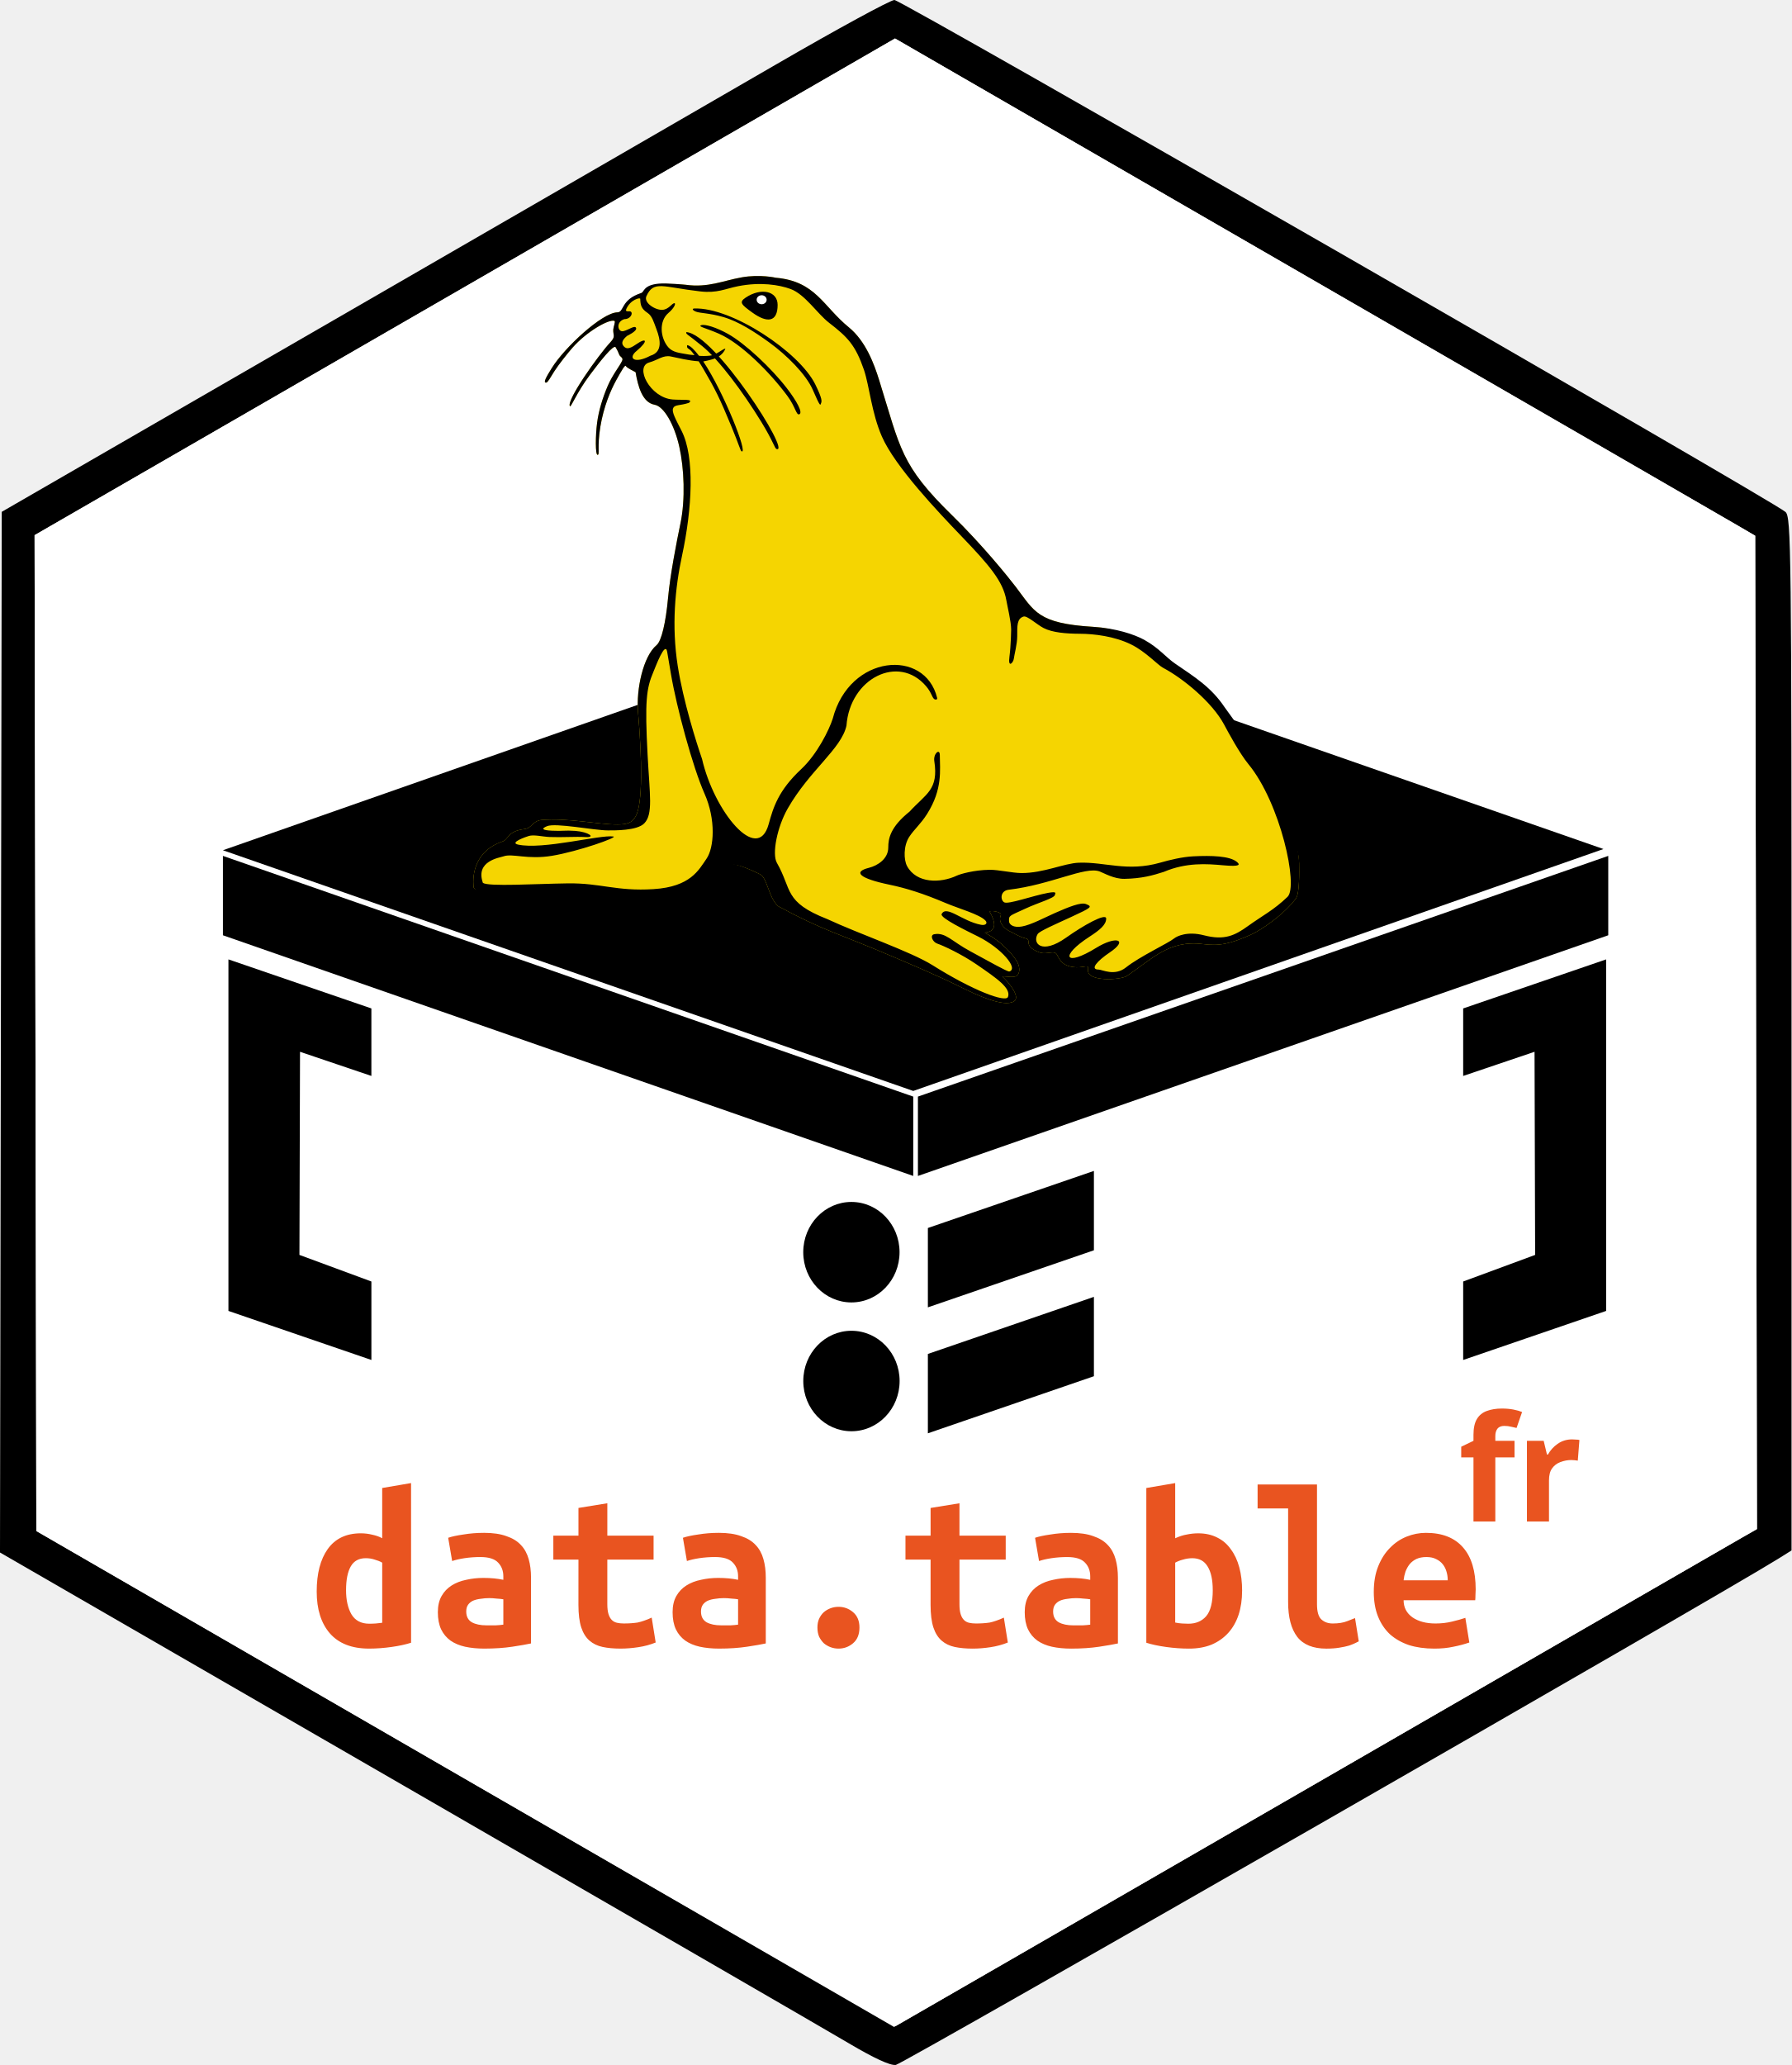
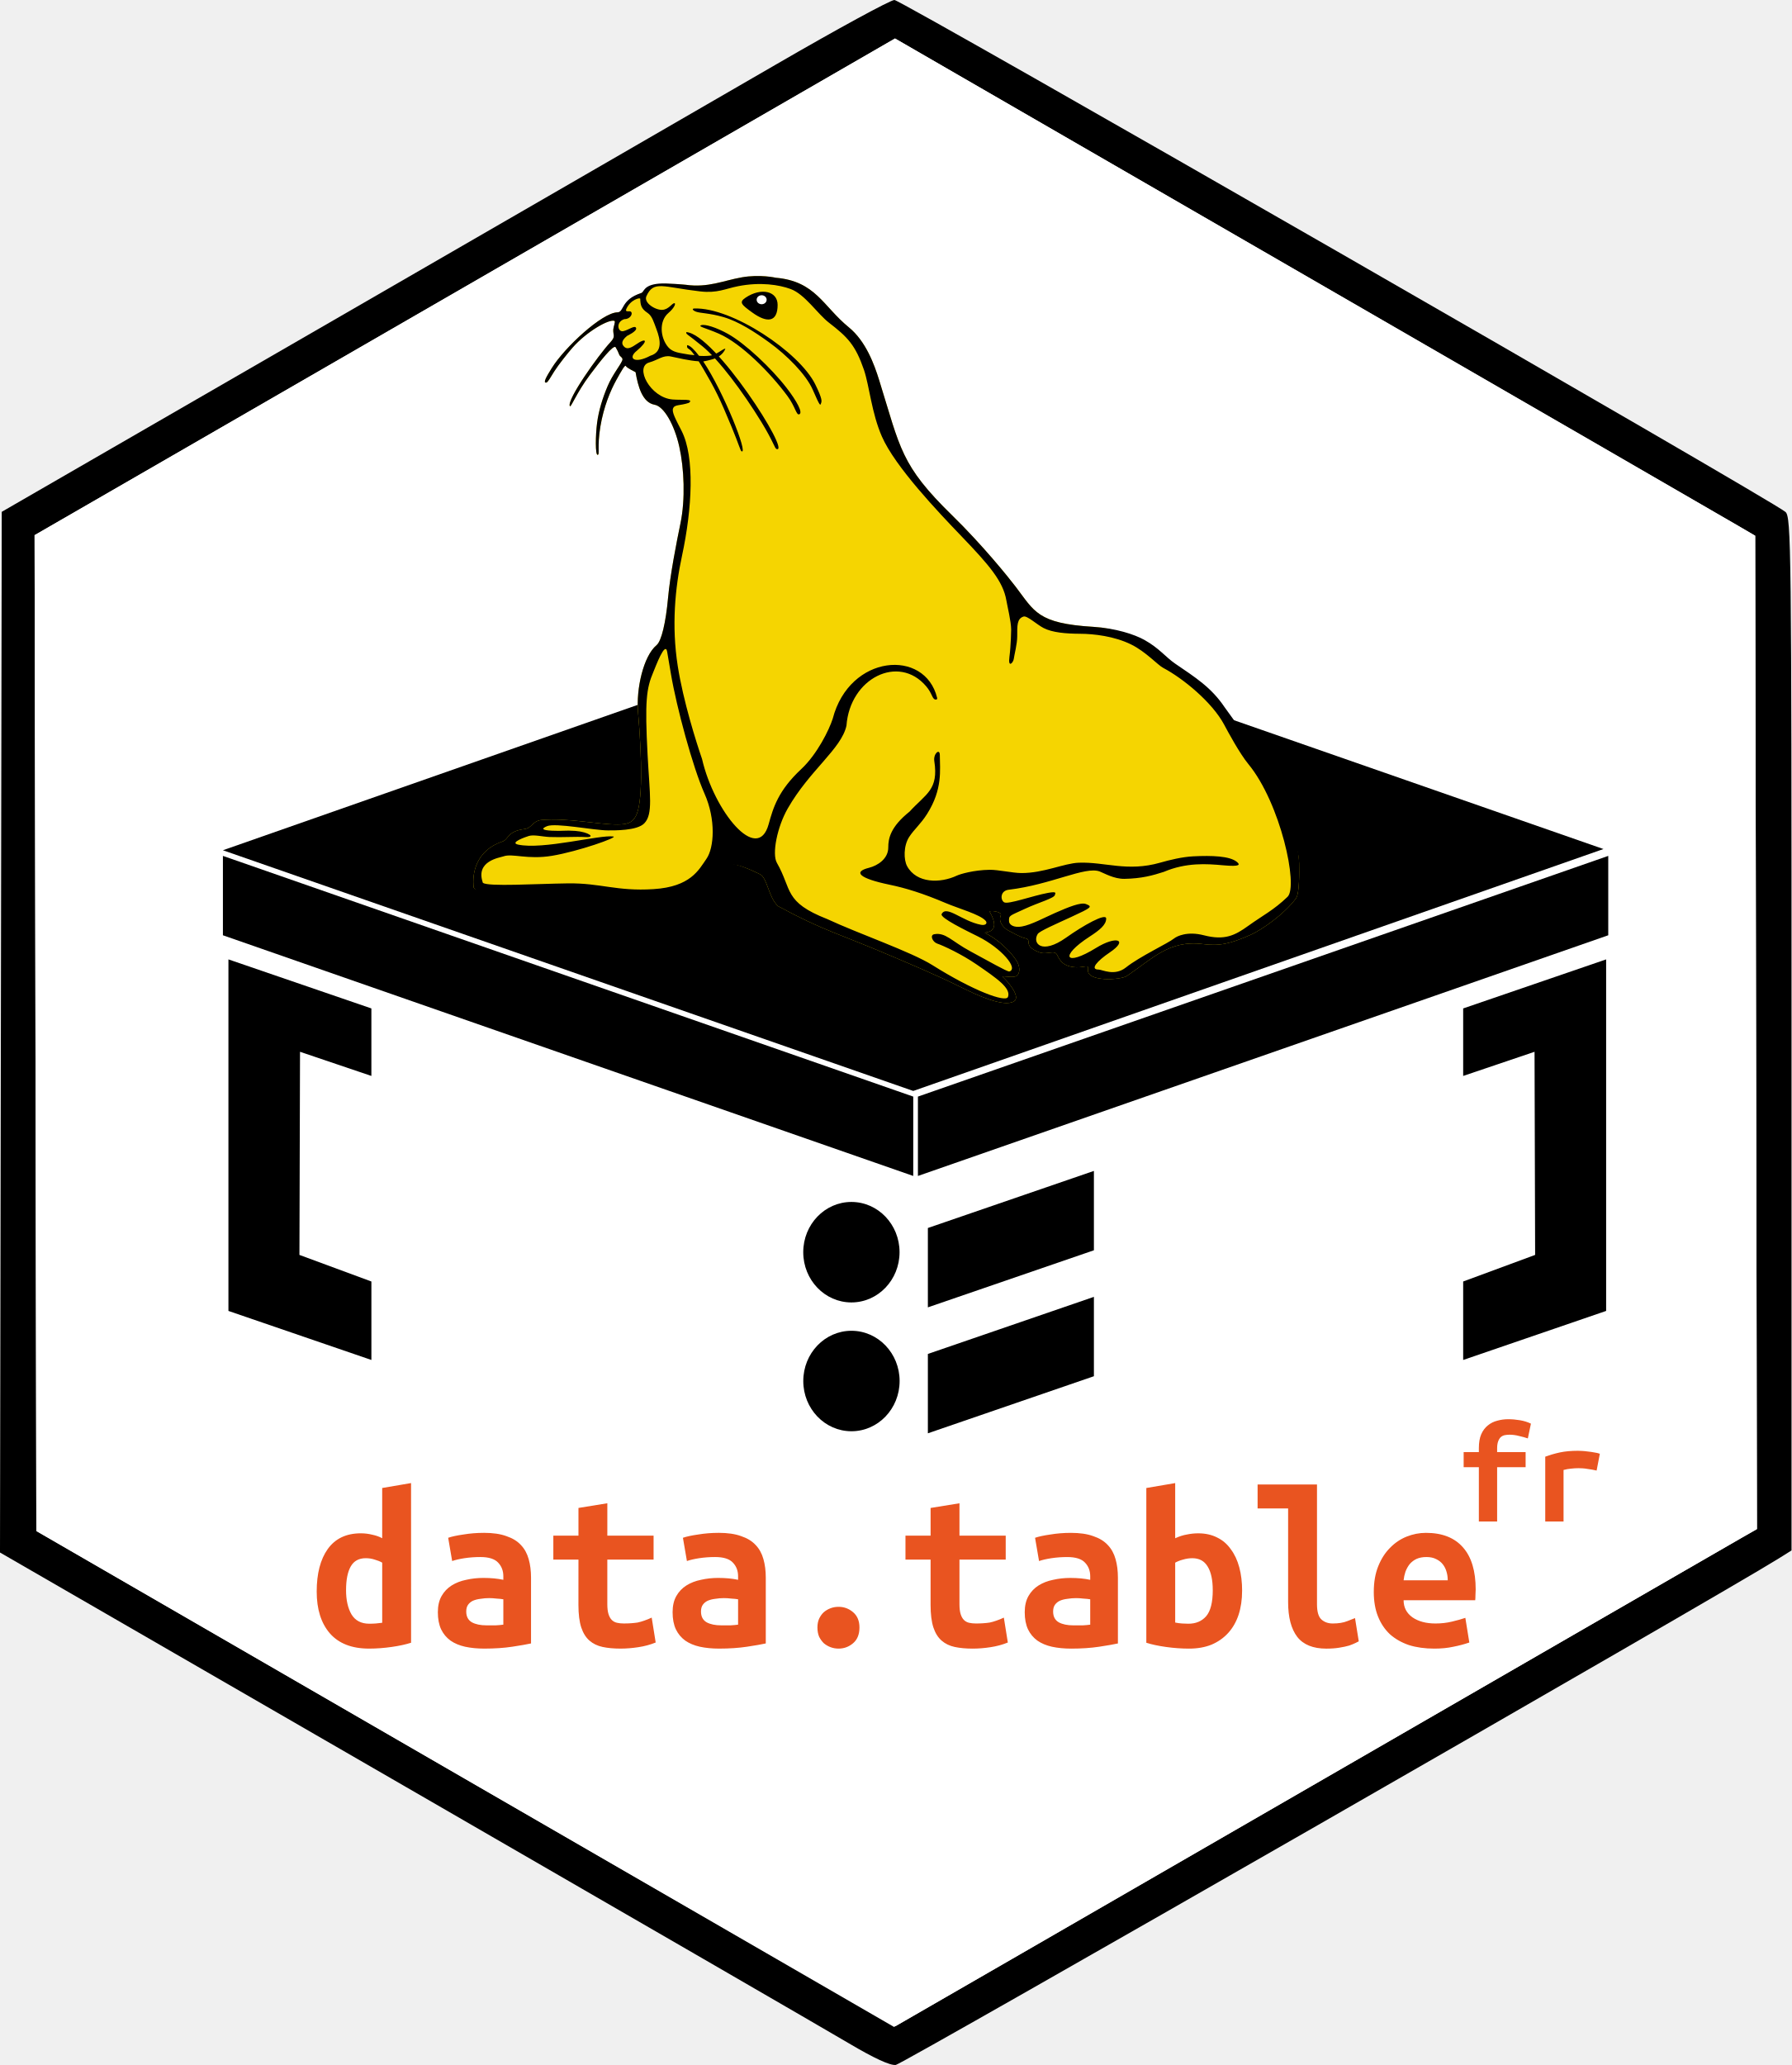
<svg xmlns="http://www.w3.org/2000/svg" width="137.056mm" height="157.941mm" viewBox="0 0 137.056 157.941" version="1.1" id="svg1" xml:space="preserve">
  <defs id="defs1" />
  <g id="layer2" transform="translate(-37.2324,-69.97902)">
    <path style="fill:#000000" d="m -96.901,135.457 c -1.601,-0.948 -16.871,-9.784 -33.934,-19.636 l -31.023,-17.913 0.067,-39.798 0.067,-39.798 25.4,-14.664 c 13.97,-8.065 29.21,-16.872 33.867,-19.571 4.657,-2.699 8.718,-4.91 9.025,-4.913 0.526,-0.005 67.174,38.279 68.167,39.156 0.437,0.386 0.463,2.623 0.463,39.92 v 39.511 l -0.992,0.621 c -4.481,2.803 -67.024,38.67 -67.535,38.73 -0.436,0.051 -1.653,-0.51 -3.572,-1.645 z m 35.454,-19.725 c 17.463,-10.084 32.256,-18.621 32.875,-18.971 l 1.125,-0.636 -0.067,-37.992 -0.067,-37.992 -1.323,-0.779 C -29.631,18.933 -44.437,10.375 -61.806,0.345 L -93.386,-17.891 -116.178,-4.733 c -12.536,7.237 -27.347,15.784 -32.913,18.994 l -10.121,5.836 0.067,38.084 0.067,38.084 32.808,18.959 c 18.045,10.428 32.868,18.933 32.941,18.901 0.073,-0.032 14.42,-8.309 31.882,-18.393 z" id="path10" transform="translate(199.0902,90.81399)" />
    <path style="fill:#ffffff" d="m -159.078,96.265 -0.134,-76.167 65.826,-37.989 65.806,38.032 0.134,75.964 -66.015,38.091 z" id="path9" transform="translate(199.0902,90.81399)" />
  </g>
  <g id="g2" style="display:inline" transform="translate(-37.2324,-69.97902)">
    <path id="path9-2" style="display:inline;fill:#000000;stroke:none;stroke-width:0.264;stroke-opacity:1" d="m 101.461,164.702 c -2.15,-9e-5 -3.893,1.58 -3.893,3.529 6.8e-5,1.949 1.743,3.528 3.893,3.528 2.15,9e-5 3.893,-1.58 3.893,-3.528 2e-4,-1.949 -1.743,-3.529 -3.893,-3.529 z m 3.888,-5.52 c 0,1.949 -1.743,3.529 -3.892,3.529 -2.15,0 -3.892,-1.58 -3.892,-3.529 3e-6,-1.949 1.743,-3.529 3.892,-3.529 2.15,0 3.892,1.58 3.892,3.529 z" transform="matrix(0.9465505,0,0,1.088887,6.332615,-7.578753)" />
    <path id="rect11" style="opacity:1;fill:#000000;stroke:none;stroke-width:0.26;stroke-opacity:1" d="m 120.919,159.536 -12.702,4.366 v 6.07 l 12.702,-4.366 z m 0,9.633 -12.702,4.366 v 6.07 l 12.702,-4.366 z" />
    <path id="rect11-2-5" style="display:inline;fill:#000000;stroke:none;stroke-width:0.26;stroke-opacity:1" d="m 107.089,116.508 -52.803,18.502 52.812,18.41 52.803,-18.503 z m -52.803,18.934 v 6.071 l 52.812,18.409 v -6.07 z m 105.982,0 -52.812,18.41 v 6.07 l 52.812,-18.409 z" />
    <path id="rect11-2-7" style="display:inline;opacity:1;fill:#000000;fill-opacity:1;stroke:none;stroke-width:0.26;stroke-opacity:1" d="m 54.708,143.358 v 26.887 l 10.937,3.751 v -6.002 l -5.505,-2.033 0.045,-15.536 5.459,1.847 v -5.163 z m 105.398,0 -10.937,3.751 v 5.163 l 5.46,-1.847 0.045,15.536 -5.505,2.033 v 6.002 l 10.937,-3.751 z" />
    <g id="g3" style="display:none">
      <text xml:space="preserve" style="font-size:11.289px;line-height:1.25;display:inline;opacity:1;fill:#e95420;fill-opacity:1;stroke:none;stroke-width:0.306;stroke-opacity:1" x="149.858" y="186.349" id="text2">
        <tspan id="tspan1" style="font-style:normal;font-variant:normal;font-weight:bold;font-stretch:normal;font-size:11.289px;font-family:'Ubuntu Mono';-inkscape-font-specification:'Ubuntu Mono';fill:#e95420;fill-opacity:1;stroke-width:0.306" x="149.858" y="186.349">fr</tspan>
      </text>
      <text xml:space="preserve" style="font-size:17.959px;line-height:1.25;display:inline;opacity:1;fill:#e95420;fill-opacity:1;stroke:none;stroke-width:0.306;stroke-opacity:1" x="60.958" y="195.874" id="text13">
        <tspan id="tspan13" style="font-style:normal;font-variant:normal;font-weight:bold;font-stretch:normal;font-size:17.959px;font-family:'Ubuntu Mono';-inkscape-font-specification:'Ubuntu Mono';fill:#e95420;fill-opacity:1;stroke-width:0.306" x="60.958" y="195.874">data.table</tspan>
      </text>
    </g>
    <g id="g4" style="display:inline">
      <path style="font-weight:bold;font-size:17.959px;line-height:1.25;font-family:'Ubuntu Mono';-inkscape-font-specification:'Ubuntu Mono';display:inline;fill:#e95420;stroke-width:0.306" d="m 63.706,191.6 q 0,1.131 0.413,1.85 0.431,0.718 1.365,0.718 0.269,0 0.503,-0.018 0.233,-0.018 0.485,-0.054 v -4.598 q -0.251,-0.144 -0.575,-0.233 -0.323,-0.108 -0.682,-0.108 -0.79,0 -1.149,0.629 -0.359,0.629 -0.359,1.814 z m 4.975,4.023 q -0.611,0.198 -1.491,0.323 -0.88,0.126 -1.724,0.126 -1.976,0 -2.999,-1.167 -1.006,-1.167 -1.006,-3.197 0,-2.065 0.844,-3.251 0.862,-1.203 2.532,-1.203 0.449,0 0.88,0.108 0.431,0.09 0.754,0.269 v -3.843 l 2.209,-0.377 z m 5.765,-1.329 q 0.359,0 0.7,0 0.341,-0.018 0.593,-0.054 v -1.94 q -0.216,-0.036 -0.521,-0.054 -0.305,-0.036 -0.557,-0.036 -0.341,0 -0.664,0.054 -0.323,0.036 -0.575,0.144 -0.233,0.108 -0.377,0.305 -0.144,0.198 -0.144,0.521 0,0.575 0.431,0.826 0.431,0.233 1.113,0.233 z m -0.198,-7.076 q 1.042,0 1.724,0.251 0.7,0.233 1.113,0.682 0.413,0.431 0.593,1.078 0.18,0.629 0.18,1.419 v 5.029 q -0.485,0.108 -1.437,0.251 -0.952,0.144 -2.137,0.144 -0.808,0 -1.473,-0.144 -0.647,-0.144 -1.113,-0.467 -0.467,-0.341 -0.718,-0.862 -0.251,-0.539 -0.251,-1.311 0,-0.736 0.287,-1.239 0.287,-0.503 0.772,-0.808 0.485,-0.305 1.113,-0.431 0.629,-0.144 1.311,-0.144 0.862,0 1.527,0.144 v -0.269 q 0,-0.629 -0.395,-1.042 -0.395,-0.431 -1.365,-0.431 -0.629,0 -1.221,0.09 -0.575,0.09 -0.934,0.216 l -0.305,-1.778 q 0.413,-0.144 1.167,-0.251 0.754,-0.126 1.562,-0.126 z m 7.238,2.047 h -1.922 v -1.832 h 1.922 v -2.119 l 2.209,-0.359 v 2.478 h 3.538 v 1.832 H 83.694 v 3.412 q 0,0.467 0.09,0.754 0.09,0.287 0.251,0.449 0.162,0.162 0.395,0.216 0.233,0.054 0.521,0.054 0.305,0 0.557,-0.018 0.269,-0.018 0.503,-0.054 0.251,-0.054 0.503,-0.144 0.269,-0.09 0.575,-0.233 l 0.305,1.904 q -0.611,0.251 -1.329,0.359 -0.7,0.108 -1.365,0.108 -0.772,0 -1.365,-0.126 -0.593,-0.126 -1.006,-0.485 -0.413,-0.359 -0.629,-1.006 -0.216,-0.664 -0.216,-1.724 z m 10.919,5.029 q 0.359,0 0.7,0 0.341,-0.018 0.593,-0.054 v -1.94 q -0.216,-0.036 -0.521,-0.054 -0.305,-0.036 -0.557,-0.036 -0.341,0 -0.664,0.054 -0.323,0.036 -0.575,0.144 -0.233,0.108 -0.377,0.305 -0.144,0.198 -0.144,0.521 0,0.575 0.431,0.826 0.431,0.233 1.113,0.233 z m -0.198,-7.076 q 1.042,0 1.724,0.251 0.7,0.233 1.113,0.682 0.413,0.431 0.593,1.078 0.18,0.629 0.18,1.419 v 5.029 q -0.485,0.108 -1.437,0.251 -0.952,0.144 -2.137,0.144 -0.808,0 -1.473,-0.144 -0.647,-0.144 -1.113,-0.467 -0.467,-0.341 -0.718,-0.862 -0.251,-0.539 -0.251,-1.311 0,-0.736 0.287,-1.239 0.287,-0.503 0.772,-0.808 0.485,-0.305 1.113,-0.431 0.629,-0.144 1.311,-0.144 0.862,0 1.527,0.144 v -0.269 q 0,-0.629 -0.395,-1.042 -0.395,-0.431 -1.365,-0.431 -0.629,0 -1.221,0.09 -0.575,0.09 -0.934,0.216 l -0.305,-1.778 q 0.413,-0.144 1.167,-0.251 0.754,-0.126 1.562,-0.126 z m 10.776,7.238 q 0,0.79 -0.485,1.203 -0.485,0.413 -1.113,0.413 -0.323,0 -0.611,-0.108 -0.287,-0.108 -0.521,-0.305 -0.216,-0.216 -0.359,-0.503 -0.126,-0.305 -0.126,-0.7 0,-0.377 0.126,-0.664 0.144,-0.305 0.359,-0.503 0.233,-0.198 0.521,-0.305 0.287,-0.108 0.611,-0.108 0.629,0 1.113,0.413 0.485,0.413 0.485,1.167 z m 5.442,-5.19 h -1.922 v -1.832 h 1.922 v -2.119 l 2.209,-0.359 v 2.478 h 3.538 v 1.832 h -3.538 v 3.412 q 0,0.467 0.09,0.754 0.09,0.287 0.251,0.449 0.162,0.162 0.395,0.216 0.233,0.054 0.521,0.054 0.305,0 0.557,-0.018 0.269,-0.018 0.503,-0.054 0.251,-0.054 0.503,-0.144 0.269,-0.09 0.575,-0.233 l 0.305,1.904 q -0.611,0.251 -1.329,0.359 -0.7,0.108 -1.365,0.108 -0.772,0 -1.365,-0.126 -0.593,-0.126 -1.006,-0.485 -0.413,-0.359 -0.629,-1.006 -0.216,-0.664 -0.216,-1.724 z m 10.919,5.029 q 0.359,0 0.7,0 0.341,-0.018 0.593,-0.054 v -1.94 q -0.216,-0.036 -0.521,-0.054 -0.305,-0.036 -0.557,-0.036 -0.341,0 -0.664,0.054 -0.323,0.036 -0.575,0.144 -0.233,0.108 -0.377,0.305 -0.144,0.198 -0.144,0.521 0,0.575 0.431,0.826 0.431,0.233 1.113,0.233 z m -0.198,-7.076 q 1.042,0 1.724,0.251 0.7,0.233 1.113,0.682 0.413,0.431 0.593,1.078 0.18,0.629 0.18,1.419 v 5.029 q -0.485,0.108 -1.437,0.251 -0.952,0.144 -2.137,0.144 -0.808,0 -1.473,-0.144 -0.647,-0.144 -1.113,-0.467 -0.467,-0.341 -0.718,-0.862 -0.251,-0.539 -0.251,-1.311 0,-0.736 0.287,-1.239 0.287,-0.503 0.772,-0.808 0.485,-0.305 1.113,-0.431 0.629,-0.144 1.311,-0.144 0.862,0 1.527,0.144 v -0.269 q 0,-0.629 -0.395,-1.042 -0.395,-0.431 -1.365,-0.431 -0.629,0 -1.221,0.09 -0.575,0.09 -0.934,0.216 l -0.305,-1.778 q 0.413,-0.144 1.167,-0.251 0.754,-0.126 1.562,-0.126 z m 10.865,4.382 q 0,-1.185 -0.395,-1.814 -0.377,-0.629 -1.167,-0.629 -0.359,0 -0.718,0.108 -0.341,0.09 -0.593,0.233 v 4.58 q 0.251,0.054 0.521,0.072 0.287,0.018 0.485,0.018 0.862,0 1.365,-0.575 0.503,-0.593 0.503,-1.993 z m 2.245,0.054 q 0,1.006 -0.269,1.832 -0.269,0.808 -0.79,1.383 -0.521,0.575 -1.275,0.898 -0.754,0.305 -1.724,0.305 -0.862,0 -1.76,-0.126 -0.898,-0.126 -1.509,-0.323 v -11.835 l 2.209,-0.377 v 4.22 q 0.467,-0.216 0.898,-0.287 0.431,-0.09 0.862,-0.09 0.826,0 1.455,0.323 0.629,0.305 1.042,0.898 0.431,0.575 0.647,1.383 0.216,0.808 0.216,1.796 z m 8.926,3.861 q -0.054,0.036 -0.251,0.126 -0.18,0.09 -0.485,0.198 -0.305,0.09 -0.754,0.162 -0.431,0.072 -0.988,0.072 -1.527,0 -2.227,-0.898 -0.7,-0.916 -0.7,-2.658 v -7.166 h -2.335 v -1.832 h 4.544 v 9.159 q 0,0.862 0.341,1.167 0.341,0.305 0.862,0.305 0.664,0 1.113,-0.18 0.449,-0.18 0.593,-0.233 z m 1.149,-3.789 q 0,-1.113 0.341,-1.958 0.341,-0.844 0.898,-1.401 0.557,-0.575 1.275,-0.862 0.718,-0.287 1.473,-0.287 1.868,0 2.838,1.113 0.97,1.096 0.97,3.215 0,0.216 -0.018,0.449 0,0.233 -0.018,0.377 h -5.478 q 0,0.826 0.682,1.311 0.682,0.467 1.76,0.467 0.664,0 1.257,-0.144 0.611,-0.144 1.024,-0.287 l 0.305,1.886 q -0.575,0.198 -1.221,0.323 -0.647,0.144 -1.455,0.144 -1.078,0 -1.94,-0.269 -0.844,-0.287 -1.455,-0.826 -0.593,-0.557 -0.916,-1.365 -0.323,-0.808 -0.323,-1.886 z m 5.657,-0.88 q 0,-0.341 -0.09,-0.647 -0.09,-0.323 -0.287,-0.575 -0.198,-0.251 -0.503,-0.395 -0.305,-0.162 -0.754,-0.162 -0.431,0 -0.754,0.144 -0.305,0.144 -0.521,0.395 -0.198,0.251 -0.323,0.575 -0.108,0.323 -0.144,0.664 z" id="text1" aria-label="data.table" />
-       <text xml:space="preserve" style="font-size:11.289px;line-height:1.25;display:inline;opacity:1;fill:#e95420;fill-opacity:1;stroke:none;stroke-width:0.306;stroke-opacity:1" x="148.8" y="186.349" id="text4">
-         <tspan id="tspan2" style="font-style:normal;font-variant:normal;font-weight:bold;font-stretch:normal;font-size:11.289px;font-family:'Ubuntu Mono';-inkscape-font-specification:'Ubuntu Mono';fill:#e95420;fill-opacity:1;stroke-width:0.306" x="148.8" y="186.349">fr</tspan>
-       </text>
+       <path style="font-weight:bold;font-size:11.289px;line-height:1.25;font-family:'Ubuntu Mono';-inkscape-font-specification:'Ubuntu Mono';fill:#e95420;stroke-width:0.306" d="m 150.369,186.349 v -4.154 h -1.163 v -1.151 h 1.163 v -0.305 q 0,-0.643 0.181,-1.061 0.192,-0.429 0.508,-0.677 0.316,-0.26 0.722,-0.361 0.406,-0.113 0.835,-0.113 0.44,0 0.903,0.079 0.463,0.079 0.835,0.26 l -0.237,1.129 q -0.26,-0.09 -0.655,-0.181 -0.384,-0.102 -0.734,-0.102 -0.192,0 -0.373,0.034 -0.169,0.034 -0.305,0.147 -0.124,0.113 -0.203,0.327 -0.079,0.203 -0.079,0.542 v 0.282 h 2.179 v 1.151 h -2.179 v 4.154 z m 9.009,-3.895 q -0.135,-0.034 -0.327,-0.068 -0.181,-0.034 -0.373,-0.057 -0.192,-0.034 -0.373,-0.045 -0.181,-0.011 -0.305,-0.011 -0.294,0 -0.576,0.034 -0.282,0.023 -0.576,0.102 v 3.94 h -1.4 v -4.956 q 0.553,-0.203 1.129,-0.327 0.587,-0.124 1.366,-0.124 0.113,0 0.316,0.011 0.214,0.011 0.452,0.045 0.237,0.023 0.474,0.068 0.248,0.034 0.44,0.102 z" id="text4" aria-label="fr" />
    </g>
  </g>
  <g id="layer1" transform="translate(-37.2324,-69.97902)">
    <path d="m 87.443,109.39 c -1.225,0.215 -2.218,0.699 -3.704,0.489 0,0 -1.24,-0.102 -1.861,-0.036 -0.715,0.119 -0.887,0.508 -1.067,0.58 -1.176,0.472 -1.134,1.276 -1.578,1.279 -1.008,0.015 -3.496,2.317 -4.347,3.691 -0.33,0.534 -0.598,0.977 -0.365,0.955 0.109,-0.01 0.261,-0.312 0.539,-0.751 0.261,-0.413 0.893,-1.209 1.198,-1.556 0.966,-1.097 2.442,-1.915 2.777,-1.77 0.083,0.036 -0.072,0.401 -0.08,0.568 -0.017,0.396 0.173,0.451 -0.189,0.839 -0.805,0.864 -2.899,3.817 -2.682,4.222 0.072,0.135 0.418,-0.85 1.336,-2.074 0.654,-0.873 1.564,-2.036 1.695,-1.811 0.163,0.278 0.117,0.217 0.238,0.494 0.061,0.14 0.274,0.19 0.194,0.38 -0.147,0.35 -0.634,0.918 -0.964,1.691 -0.324,0.76 -0.59,1.607 -0.697,2.429 -0.107,0.822 -0.124,2.124 0.035,2.114 0.159,-0.01 -0.042,-0.514 0.181,-1.861 0.223,-1.347 0.685,-2.411 1.048,-3.07 0.363,-0.658 0.589,-1.053 0.64,-0.936 0.051,0.117 0.64,0.401 0.64,0.401 0.158,0.923 0.442,2.01 1.26,2.154 0.619,0.109 1.305,1.318 1.63,2.767 0.325,1.449 0.407,3.488 0.082,5.056 -0.263,1.268 -0.684,3.418 -0.821,4.917 -0.154,1.69 -0.443,2.886 -0.76,3.15 -0.889,0.737 -1.355,2.926 -1.228,4.411 0.273,3.195 0.315,6.071 -0.154,6.906 -0.24,0.428 -0.555,0.541 -1.223,0.541 -1.264,4.4e-4 -3.303,-0.454 -5.045,-0.295 -0.59,0.096 -0.583,0.531 -1.091,0.596 -1.155,0.149 -1.017,0.676 -1.458,0.825 -1.713,0.577 -2.027,2.084 -1.892,3.054 0.572,0.559 2.319,0.228 2.913,0.209 2.896,-0.092 8.151,0.037 8.86,0.139 2.671,-0.371 3.056,-1.096 3.95,-1.539 0.869,-0.383 0.964,-0.788 3.203,0.297 0.49,0.238 0.564,1.542 1.196,2.11 3.062,1.658 3.987,1.794 7.685,3.38 0.96,0.412 2.795,1.174 4.45,1.998 0.95,0.473 2.801,1.346 3.47,0.912 0.442,-0.287 -0.355,-1.253 -0.72,-1.584 -0.175,-0.159 0.443,0.044 0.807,-0.057 0.278,-0.077 0.359,-0.54 0.112,-0.979 -0.187,-0.334 -0.95,-1.308 -2.111,-1.895 -0.185,-0.093 1.17,0.127 0.309,-1.387 -0.081,-0.142 0.834,-0.028 0.729,0.209 -0.21,0.472 0.247,0.887 0.497,1.016 0.342,0.177 0.798,0.443 1.123,0.513 0.494,0.107 -0.217,0.482 0.911,0.922 0.529,0.206 1.014,-0.199 1.196,0.186 0.172,0.363 0.409,0.771 1.262,0.809 0.529,0.024 0.841,-0.224 0.78,0.145 -0.137,0.836 2.152,0.7 2.55,0.435 1.684,-1.12 2.783,-2.402 5.049,-2.113 1.072,0.137 1.789,-0.006 3.193,-0.635 0.62,-0.278 2.134,-1.287 2.95,-2.383 0.247,-0.332 0.219,-1.781 0.211,-2.321 -0.021,-1.37 -0.958,-2.395 -1.357,-4.043 -0.282,-1.164 -1.123,-2.263 -1.917,-3.407 -0.772,-1.113 -1.817,-2.77 -1.817,-2.77 -0.856,-1.28 -1.889,-1.868 -3.125,-2.734 -0.654,-0.458 -1.131,-1.138 -2.18,-1.724 -0.662,-0.37 -1.734,-0.866 -3.226,-0.957 -3.684,-0.225 -3.873,-1.019 -5.12,-2.651 -0.491,-0.643 -2.204,-2.768 -4.197,-4.714 -3.42,-3.34 -3.414,-4.405 -4.828,-8.941 -0.328,-1.053 -0.882,-2.575 -2.006,-3.493 -1.716,-1.401 -2.194,-3.047 -4.832,-3.278 0,0 -1.032,-0.24 -2.257,-0.025 z m 1.706,0.979 c -0.401,-0.091 -0.93,0.019 -1.442,0.362 -0.453,0.303 -0.287,0.456 0.447,0.986 0.993,0.718 1.67,0.627 1.67,-0.507 0,-0.459 -0.273,-0.75 -0.674,-0.841 z m -4.835,1.078 c -0.167,0.006 -0.121,0.122 0.116,0.211 0.283,0.106 0.891,0.089 1.804,0.354 1.035,0.3 2.096,1.002 3.014,1.663 1.182,0.851 2.462,2.138 2.899,3.145 0.518,1.194 0.496,1.024 0.548,0.89 0.051,-0.131 0.095,-0.28 -0.384,-1.251 -1.05,-2.128 -5.501,-5.099 -7.997,-5.012 z m 0.455,1.107 c -0.238,0.088 0.3,0.176 1.182,0.563 1.473,0.647 3.378,2.566 4.526,4.12 0.519,0.703 0.352,1.438 0.77,1.207 0.563,-0.311 -0.165,-0.888 -0.827,-1.745 -1.018,-1.318 -2.743,-2.934 -3.866,-3.565 -0.791,-0.444 -1.547,-0.669 -1.785,-0.581 z" style="display:inline;opacity:1;fill:#f5d501;fill-opacity:1" id="path1-4" transform="matrix(1.157,0,0,1.157,-7.202982,-35.37119)" />
    <path d="m 96.671,94.657 c -1.225,0.215 -2.218,0.699 -3.704,0.489 0,0 -1.234,-0.125 -1.786,-0.074 -1.011,0.094 -0.957,0.559 -1.142,0.617 -1.368,0.431 -1.134,1.276 -1.578,1.279 -1.008,0.015 -3.496,2.317 -4.347,3.691 -0.33,0.534 -0.598,0.977 -0.365,0.955 0.109,-0.01 0.261,-0.312 0.539,-0.751 0.261,-0.413 0.893,-1.209 1.198,-1.556 0.966,-1.097 2.442,-1.915 2.777,-1.77 0.083,0.036 -0.072,0.401 -0.08,0.568 -0.017,0.396 0.173,0.451 -0.189,0.839 -0.805,0.864 -2.899,3.817 -2.682,4.222 0.072,0.135 0.418,-0.85 1.336,-2.074 0.654,-0.873 1.564,-2.036 1.695,-1.811 0.163,0.278 0.117,0.217 0.238,0.494 0.061,0.14 0.274,0.19 0.194,0.38 -0.147,0.35 -0.634,0.918 -0.964,1.691 -0.324,0.76 -0.59,1.607 -0.697,2.429 -0.107,0.822 -0.124,2.124 0.035,2.114 0.159,-0.01 -0.042,-0.514 0.181,-1.861 0.223,-1.347 0.685,-2.411 1.048,-3.07 0.363,-0.658 0.589,-1.053 0.64,-0.936 0.051,0.117 0.64,0.401 0.64,0.401 0.158,0.923 0.442,2.01 1.26,2.154 0.619,0.109 1.305,1.318 1.63,2.767 0.325,1.449 0.407,3.488 0.082,5.056 -0.263,1.268 -0.684,3.418 -0.821,4.917 -0.154,1.69 -0.443,2.886 -0.76,3.15 -0.889,0.737 -1.355,2.926 -1.228,4.411 0.273,3.195 0.315,6.071 -0.154,6.906 -0.24,0.428 -0.555,0.541 -1.223,0.541 -1.264,4.4e-4 -3.303,-0.454 -5.045,-0.295 -0.59,0.096 -0.583,0.531 -1.091,0.596 -1.155,0.149 -1.017,0.676 -1.458,0.825 -1.713,0.577 -2.027,2.084 -1.892,3.054 0.572,0.559 1.048,0.79 1.629,0.663 3.69,-0.81 8.265,-0.152 10.258,0.064 2.671,-0.371 3.207,-1.323 4.101,-1.766 0.869,-0.383 0.7,-0.939 2.938,0.146 0.49,0.238 0.564,1.542 1.196,2.11 3.062,1.658 3.987,1.794 7.685,3.38 0.96,0.412 2.795,1.174 4.45,1.998 0.95,0.473 2.801,1.346 3.47,0.912 0.442,-0.287 -0.355,-1.253 -0.72,-1.584 -0.175,-0.159 0.443,0.044 0.807,-0.057 0.278,-0.077 0.359,-0.54 0.112,-0.979 -0.187,-0.334 -0.95,-1.308 -2.111,-1.895 -0.185,-0.093 1.17,0.127 0.309,-1.387 -0.081,-0.142 0.834,-0.028 0.729,0.209 -0.21,0.472 0.247,0.887 0.497,1.016 0.342,0.177 0.798,0.443 1.123,0.513 0.494,0.107 -0.217,0.482 0.911,0.922 0.529,0.206 1.014,-0.199 1.196,0.186 0.172,0.363 0.409,0.771 1.262,0.809 0.529,0.024 0.841,-0.224 0.78,0.145 -0.137,0.836 2.152,0.7 2.55,0.435 1.684,-1.12 2.783,-2.402 5.049,-2.113 1.072,0.137 1.789,-0.006 3.193,-0.635 0.62,-0.278 2.134,-1.287 2.95,-2.383 0.247,-0.332 0.219,-1.781 0.211,-2.321 -0.021,-1.37 -0.654,-2.525 -1.053,-4.173 -0.282,-1.164 -1.123,-2.263 -1.917,-3.407 -0.772,-1.113 -1.947,-2.727 -1.947,-2.727 -0.888,-1.327 -1.954,-1.988 -3.277,-2.893 -0.628,-0.429 -1.053,-1.02 -2.028,-1.565 -0.662,-0.37 -1.908,-0.779 -3.4,-0.87 -3.684,-0.225 -3.873,-1.019 -5.12,-2.651 -0.491,-0.643 -2.204,-2.768 -4.197,-4.714 -3.42,-3.34 -3.414,-4.405 -4.828,-8.941 -0.328,-1.053 -0.882,-2.575 -2.006,-3.493 -1.716,-1.4 -2.194,-3.047 -4.832,-3.278 0,0 -1.032,-0.24 -2.257,-0.025 z m 1.312,9.571 c 0.788,1.288 0.873,1.736 0.997,1.777 0.996,0.326 -4.085,-7.617 -5.967,-7.729 -0.016,0.163 -0.013,0.05 1.069,0.938 1.082,0.888 2.656,2.98 3.901,5.014 z M 93.852,99.84 c -0.3,-0.389 -0.579,-0.685 -0.784,-0.703 -0.01,0.147 -0.024,0.172 0.153,0.282 0.102,0.066 0.22,0.226 0.336,0.38 -0.189,-0.026 -0.235,-0.011 -0.466,-0.055 -0.491,-0.093 -0.967,-0.112 -1.276,-0.474 -0.521,-0.61 -0.63,-1.712 0.018,-2.262 0.397,-0.337 0.512,-0.654 0.383,-0.644 -0.154,0.012 -0.364,0.408 -0.774,0.439 -0.464,0.036 -1.267,-0.466 -1.067,-0.904 0.483,-1.057 1.06,-0.603 3.551,-0.315 1.139,0.132 1.654,-0.175 2.508,-0.343 1.481,-0.292 2.71,-0.094 3.472,0.184 0.952,0.348 1.773,1.636 2.539,2.227 1.246,0.961 1.75,1.481 2.316,3.121 0.367,1.107 0.502,2.839 1.183,4.401 0.87,1.994 3.724,4.993 5.276,6.609 1.814,1.889 2.735,2.959 2.954,4.217 0.079,0.454 0.312,1.383 0.319,1.933 0,0 -0.012,1.046 -0.115,1.816 -0.103,0.77 0.259,0.379 0.289,0.124 0.031,-0.255 0.226,-0.967 0.227,-1.497 1.6e-4,-0.677 -0.029,-1.158 0.419,-1.297 0.238,-0.074 0.873,0.525 1.321,0.757 0.59,0.305 1.488,0.376 2.419,0.381 0.912,0.004 2.266,0.16 3.377,0.709 0.976,0.482 1.745,1.351 2.12,1.549 1.289,0.678 3.237,2.263 4.03,3.756 0.249,0.468 1.018,1.897 1.602,2.606 2.113,2.564 3.318,8.063 2.587,8.768 -0.916,0.883 -1.647,1.234 -2.602,1.922 -0.873,0.629 -1.552,0.978 -2.931,0.622 -1.108,-0.286 -1.792,0.066 -1.969,0.209 -0.403,0.325 -2.267,1.188 -3.185,1.918 -0.753,0.599 -1.575,0.139 -1.808,0.139 -0.603,0 -0.08,-0.582 0.738,-1.132 1.263,-0.849 0.431,-1.124 -0.905,-0.298 -2.055,1.27 -2.453,0.565 -0.423,-0.75 0.677,-0.438 1.09,-0.784 1.092,-1.188 0.002,-0.405 -1.531,0.463 -2.642,1.253 -1.645,1.168 -2.255,0.361 -1.887,-0.235 0.12,-0.194 1.209,-0.661 2.216,-1.127 1.374,-0.636 1.419,-0.676 0.975,-0.855 -0.328,-0.132 -1.13,0.187 -2.051,0.594 -0.694,0.307 -1.569,0.781 -2.185,0.891 -0.552,0.099 -0.84,-0.126 -0.849,-0.34 -0.017,-0.406 0.017,-0.346 1.044,-0.825 0.917,-0.429 1.987,-0.712 1.991,-0.934 0.001,-0.07 0.203,-0.245 -0.459,-0.123 -1.022,0.188 -2.647,0.787 -2.905,0.621 -0.257,-0.165 -0.253,-0.762 0.302,-0.828 2.82,-0.335 5.063,-1.57 6.022,-1.208 0.279,0.105 0.946,0.5 1.638,0.487 1.147,-0.021 1.861,-0.224 2.597,-0.46 1.491,-0.633 2.841,-0.535 3.927,-0.436 1.168,0.107 1.127,-0.047 0.899,-0.231 -0.477,-0.385 -1.649,-0.421 -2.863,-0.362 -0.755,0.037 -1.596,0.247 -2.197,0.419 -2.18,0.625 -3.644,-0.061 -5.383,0.004 -0.979,0.036 -2.329,0.691 -3.797,0.683 -0.596,-0.003 -1.532,-0.223 -2.099,-0.215 -1.048,0.015 -1.949,0.282 -2.165,0.384 -1.104,0.52 -2.669,0.517 -3.292,-0.623 -0.232,-0.425 -0.243,-1.345 0.135,-1.93 0.333,-0.515 0.754,-0.839 1.187,-1.524 1.037,-1.643 0.845,-2.899 0.841,-3.891 -0.002,-0.471 -0.44,-0.088 -0.365,0.396 0.295,1.908 -0.547,2.152 -1.637,3.342 -1.264,1.012 -1.408,1.777 -1.407,2.37 0.002,0.735 -0.679,1.194 -1.28,1.345 -1.068,0.268 -0.642,0.7 1.372,1.118 1.072,0.222 2.231,0.583 3.706,1.211 0.865,0.368 2.264,0.749 2.637,1.169 0.144,0.163 0.007,0.327 -0.301,0.269 -1.262,-0.239 -2.29,-1.33 -2.605,-0.708 -0.124,0.245 1.615,1.086 2.424,1.489 1.498,0.748 2.691,2.108 2.049,2.307 -0.179,-0.004 -1.341,-0.671 -2.582,-1.34 -1.241,-0.669 -1.632,-1.263 -2.381,-1.125 -0.311,0.057 -0.107,0.515 0.196,0.618 0.429,0.145 1.627,0.709 2.592,1.371 1.382,0.947 2.305,1.586 2.087,2.159 -0.148,0.388 -2.318,-0.423 -4.985,-2.099 -1.424,-0.895 -4.903,-2.087 -6.96,-3.049 -2.897,-1.135 -2.313,-1.94 -3.333,-3.718 -0.339,-0.592 0.018,-2.373 0.715,-3.591 1.453,-2.541 3.547,-3.938 3.885,-5.479 0.228,-3.133 3.442,-4.748 5.265,-2.608 0.39,0.458 0.39,0.785 0.575,0.874 0,0 0.193,0.057 0.154,-0.104 -0.796,-3.277 -5.795,-2.891 -6.903,1.38 -0.235,0.731 -1.022,2.341 -2.08,3.329 -1.525,1.425 -1.851,2.542 -2.157,3.647 -0.736,2.661 -3.607,-0.85 -4.404,-4.317 -0.382,-1.108 -1.243,-3.827 -1.606,-6.144 -0.417,-2.657 -0.175,-5.165 0.28,-7.277 0.676,-3.141 0.855,-6.541 -0.025,-8.266 -0.396,-0.777 -0.658,-1.246 -0.565,-1.484 0.108,-0.277 0.445,-0.167 1.047,-0.37 0.359,-0.279 -0.439,-0.17 -1.075,-0.221 -1.49,-0.119 -2.544,-2.172 -1.543,-2.45 0.571,-0.158 0.91,-0.497 1.419,-0.394 0.41,0.083 1.23,0.285 1.847,0.319 0.079,0.133 0.248,0.389 0.307,0.502 0.77,1.311 1.089,1.944 1.876,3.852 0.482,1.168 0.575,1.56 0.651,1.597 0.466,0.226 -1.181,-3.926 -2.532,-5.941 0.087,-0.007 0.45,-0.096 0.628,-0.148 0.562,-0.164 0.77,-0.532 0.833,-0.684 -0.096,-0.071 -0.536,0.386 -1.019,0.449 -0.242,0.031 -0.575,0.026 -0.723,0.01 z m 4.524,-4.204 c -0.401,-0.091 -0.93,0.019 -1.442,0.362 -0.453,0.303 -0.287,0.456 0.447,0.986 0.993,0.718 1.67,0.627 1.67,-0.507 0,-0.459 -0.273,-0.75 -0.674,-0.841 z m -8.409,0.435 c 0.015,0.412 0.055,0.649 0.483,0.934 0.31,0.206 0.411,0.612 0.589,1.077 0.268,0.704 0.417,1.507 -0.4,1.754 -1.055,0.565 -1.525,0.171 -0.896,-0.33 0.764,-0.644 0.671,-0.925 -0.085,-0.396 -0.425,0.297 -0.616,0.268 -0.756,0.129 -0.14,-0.14 -0.247,-0.354 0.198,-0.716 0,0 0.677,-0.313 0.592,-0.521 -0.085,-0.208 -0.482,0.132 -0.847,0.211 -0.364,0.079 -0.516,-0.606 0.069,-0.795 0.467,0.006 0.633,-0.508 0.344,-0.519 -0.099,-0.004 -0.301,0.049 -0.208,-0.161 0.273,-0.615 0.912,-0.763 0.916,-0.666 z m 3.574,0.643 c -0.167,0.006 -0.121,0.122 0.116,0.211 0.283,0.106 0.891,0.089 1.804,0.354 1.035,0.3 2.096,1.002 3.014,1.663 1.182,0.851 2.462,2.138 2.899,3.145 0.518,1.194 0.496,1.024 0.548,0.89 0.051,-0.131 0.095,-0.28 -0.384,-1.251 -1.05,-2.128 -5.501,-5.099 -7.997,-5.012 z m 0.455,1.107 c -0.238,0.088 0.3,0.176 1.182,0.563 1.473,0.647 3.378,2.566 4.526,4.12 0.519,0.703 0.578,1.267 0.77,1.207 0.28,-0.087 -0.165,-0.888 -0.827,-1.745 -1.018,-1.318 -2.743,-2.934 -3.866,-3.565 -0.791,-0.444 -1.547,-0.669 -1.785,-0.581 z m -2,23.048 c 0.376,2.227 1.455,6.196 2.22,7.914 0.765,1.718 0.638,3.58 0.13,4.31 -0.508,0.73 -1.045,1.851 -3.502,2.005 -2.457,0.155 -3.485,-0.41 -5.664,-0.381 -2.18,0.03 -5.222,0.226 -5.615,-0.031 -0.521,-1.455 1.112,-1.666 1.352,-1.753 0.598,-0.217 1.59,0.232 3.225,-0.04 1.723,-0.287 4.381,-1.223 4.048,-1.274 -0.872,-0.133 -4.671,0.895 -6.306,0.534 -0.59,-0.13 0.533,-0.515 0.718,-0.57 0.341,-0.102 0.896,0.05 1.37,0.069 0.846,0.034 1.702,-0.036 2.381,0.004 0.705,0.041 0.198,-0.343 -0.681,-0.407 -0.698,-0.051 -0.834,0.025 -1.546,-0.013 -0.665,-0.035 -0.713,-0.135 -0.326,-0.299 0.564,-0.239 3.118,0.278 4.023,0.278 0.423,-1.2e-4 1.933,0.029 2.412,-0.467 0.591,-0.612 0.36,-1.851 0.217,-4.55 -0.186,-3.519 -0.082,-4.363 0.378,-5.444 0.159,-0.376 0.792,-2.091 0.918,-1.344 z" style="display:inline;opacity:1;fill:#000000" id="path1" transform="matrix(1.157,0,0,1.157,-17.87949,-18.32445)" />
    <path d="m 97.995,95.839 c 0.182,-6.1e-5 0.33,0.133 0.33,0.297 6.6e-5,0.164 -0.148,0.297 -0.33,0.297 -0.182,6.1e-5 -0.33,-0.133 -0.33,-0.297 -6.8e-5,-0.164 0.148,-0.297 0.33,-0.297 z" style="display:inline;fill:#ffffff;stroke-width:1.054" id="path1-8" transform="matrix(1.157,0,0,1.157,-17.87949,-18.32445)" />
  </g>
</svg>
